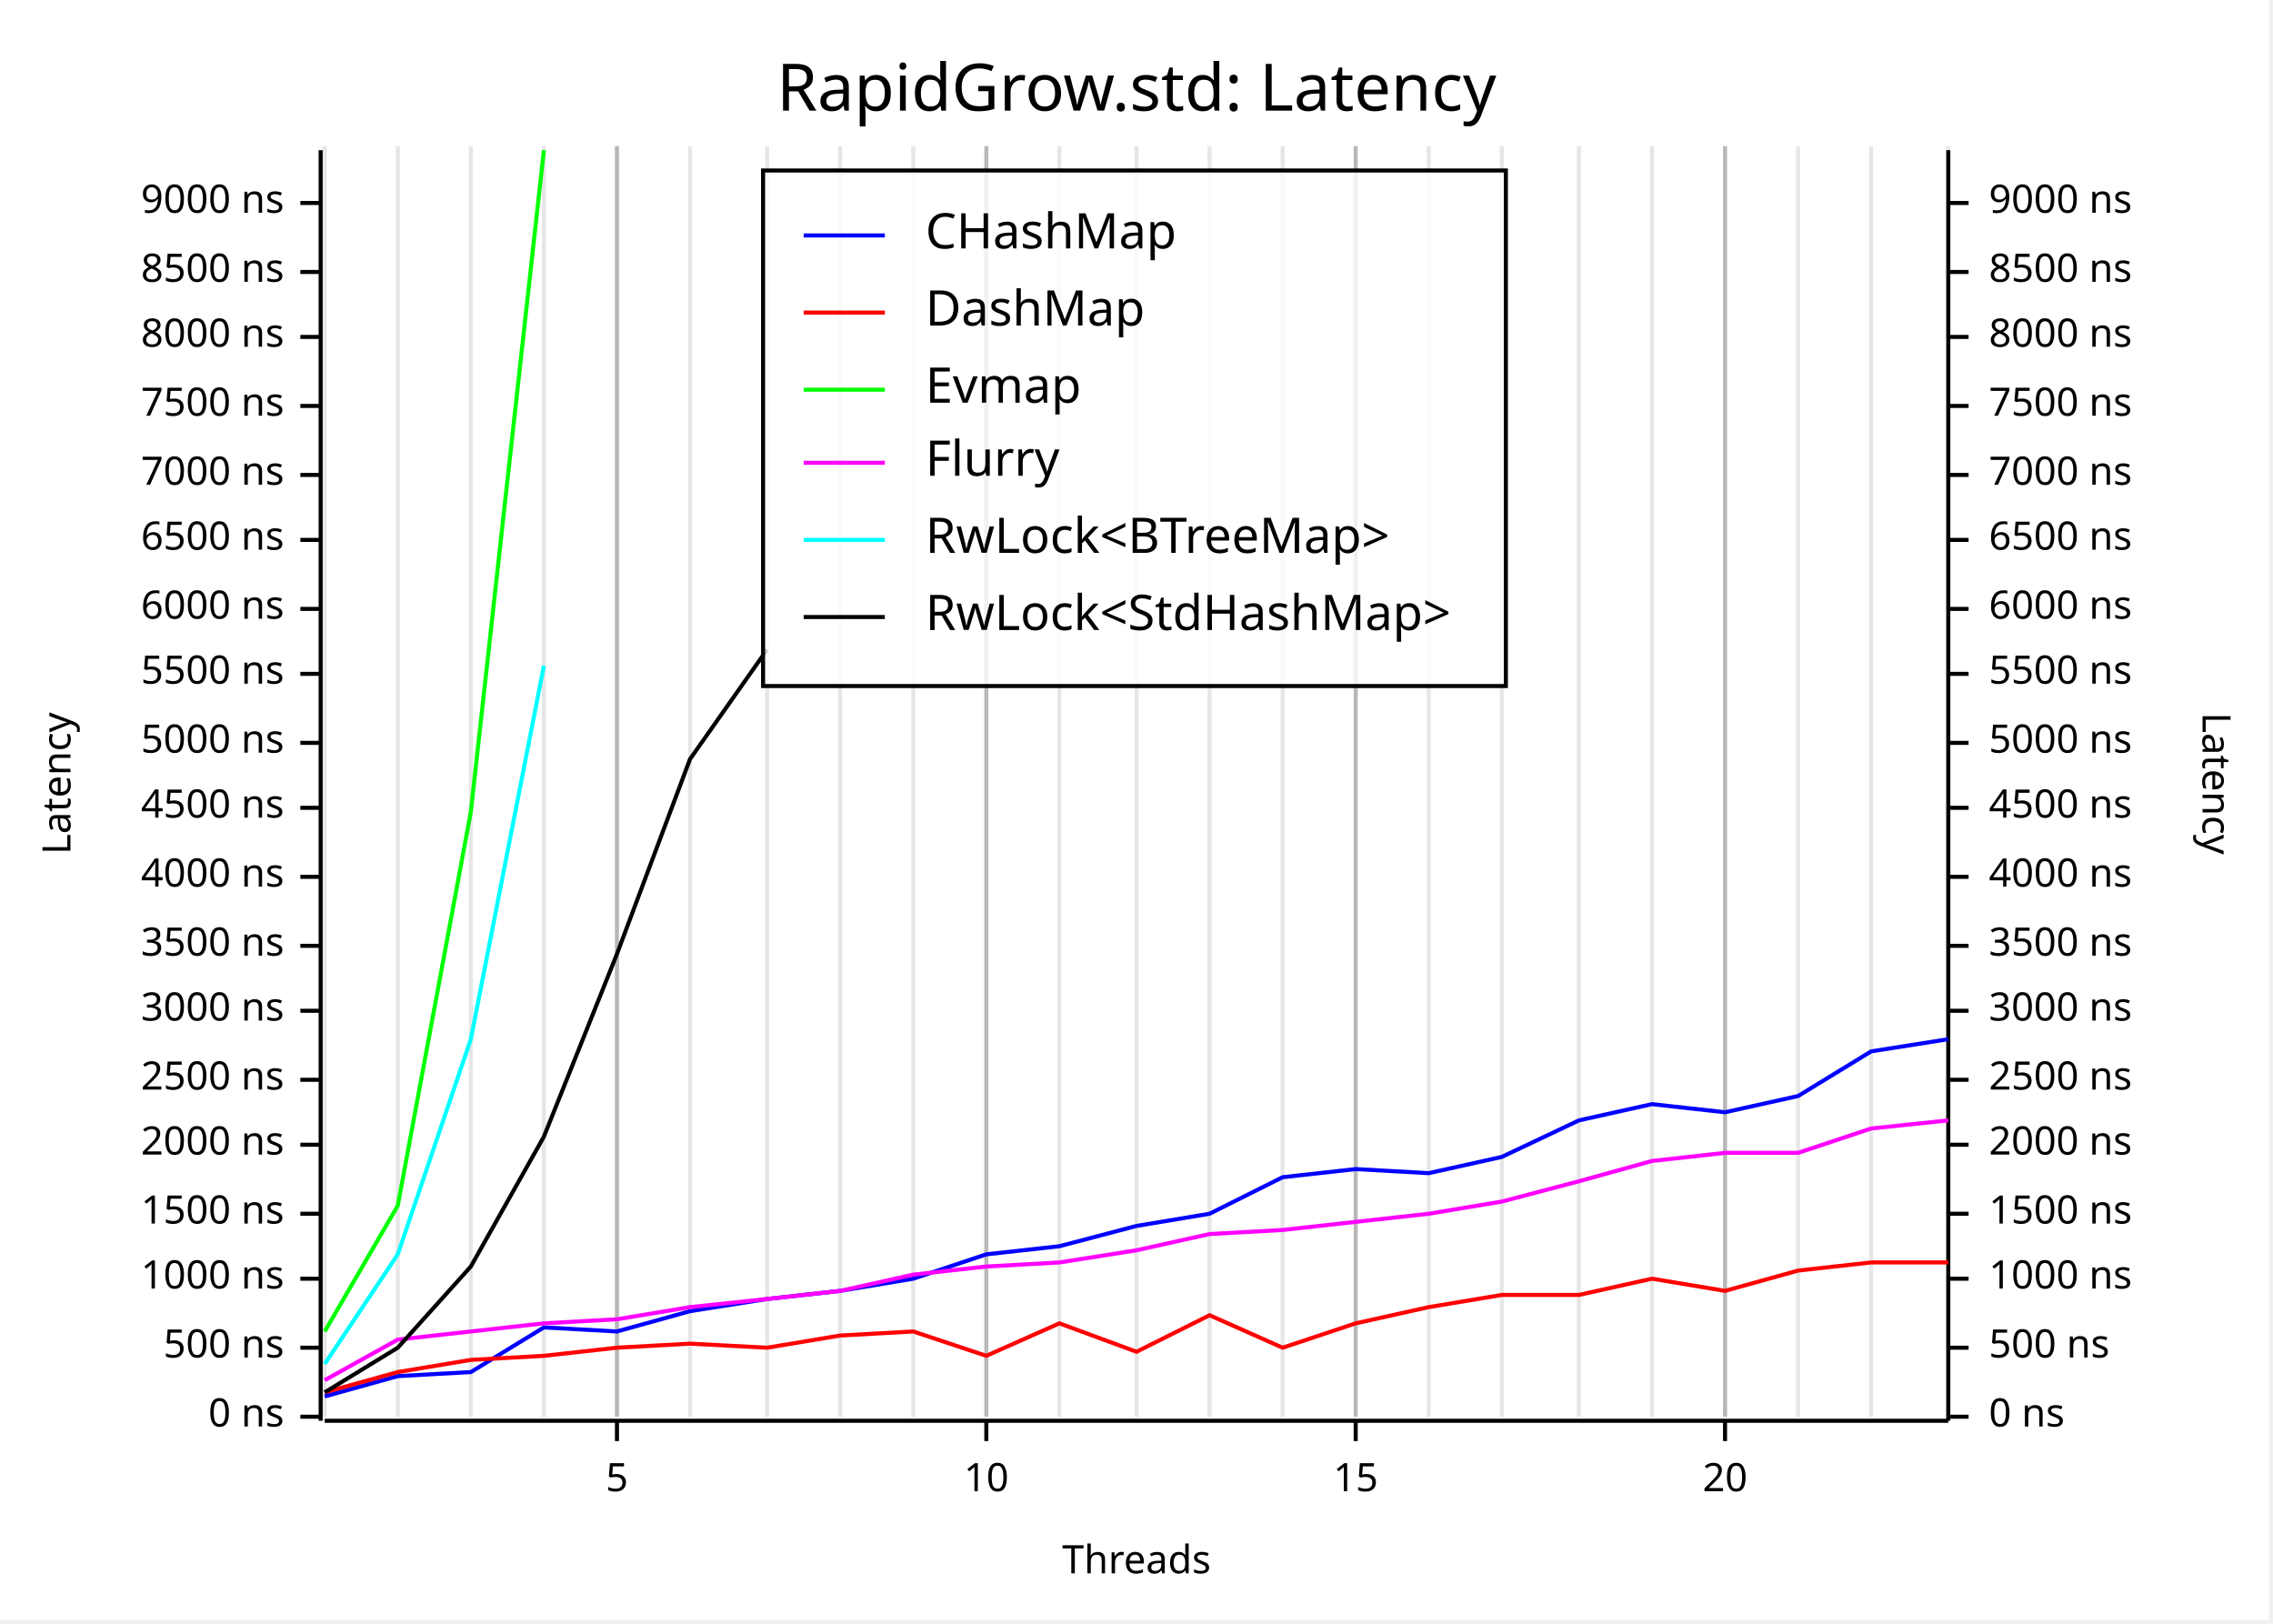
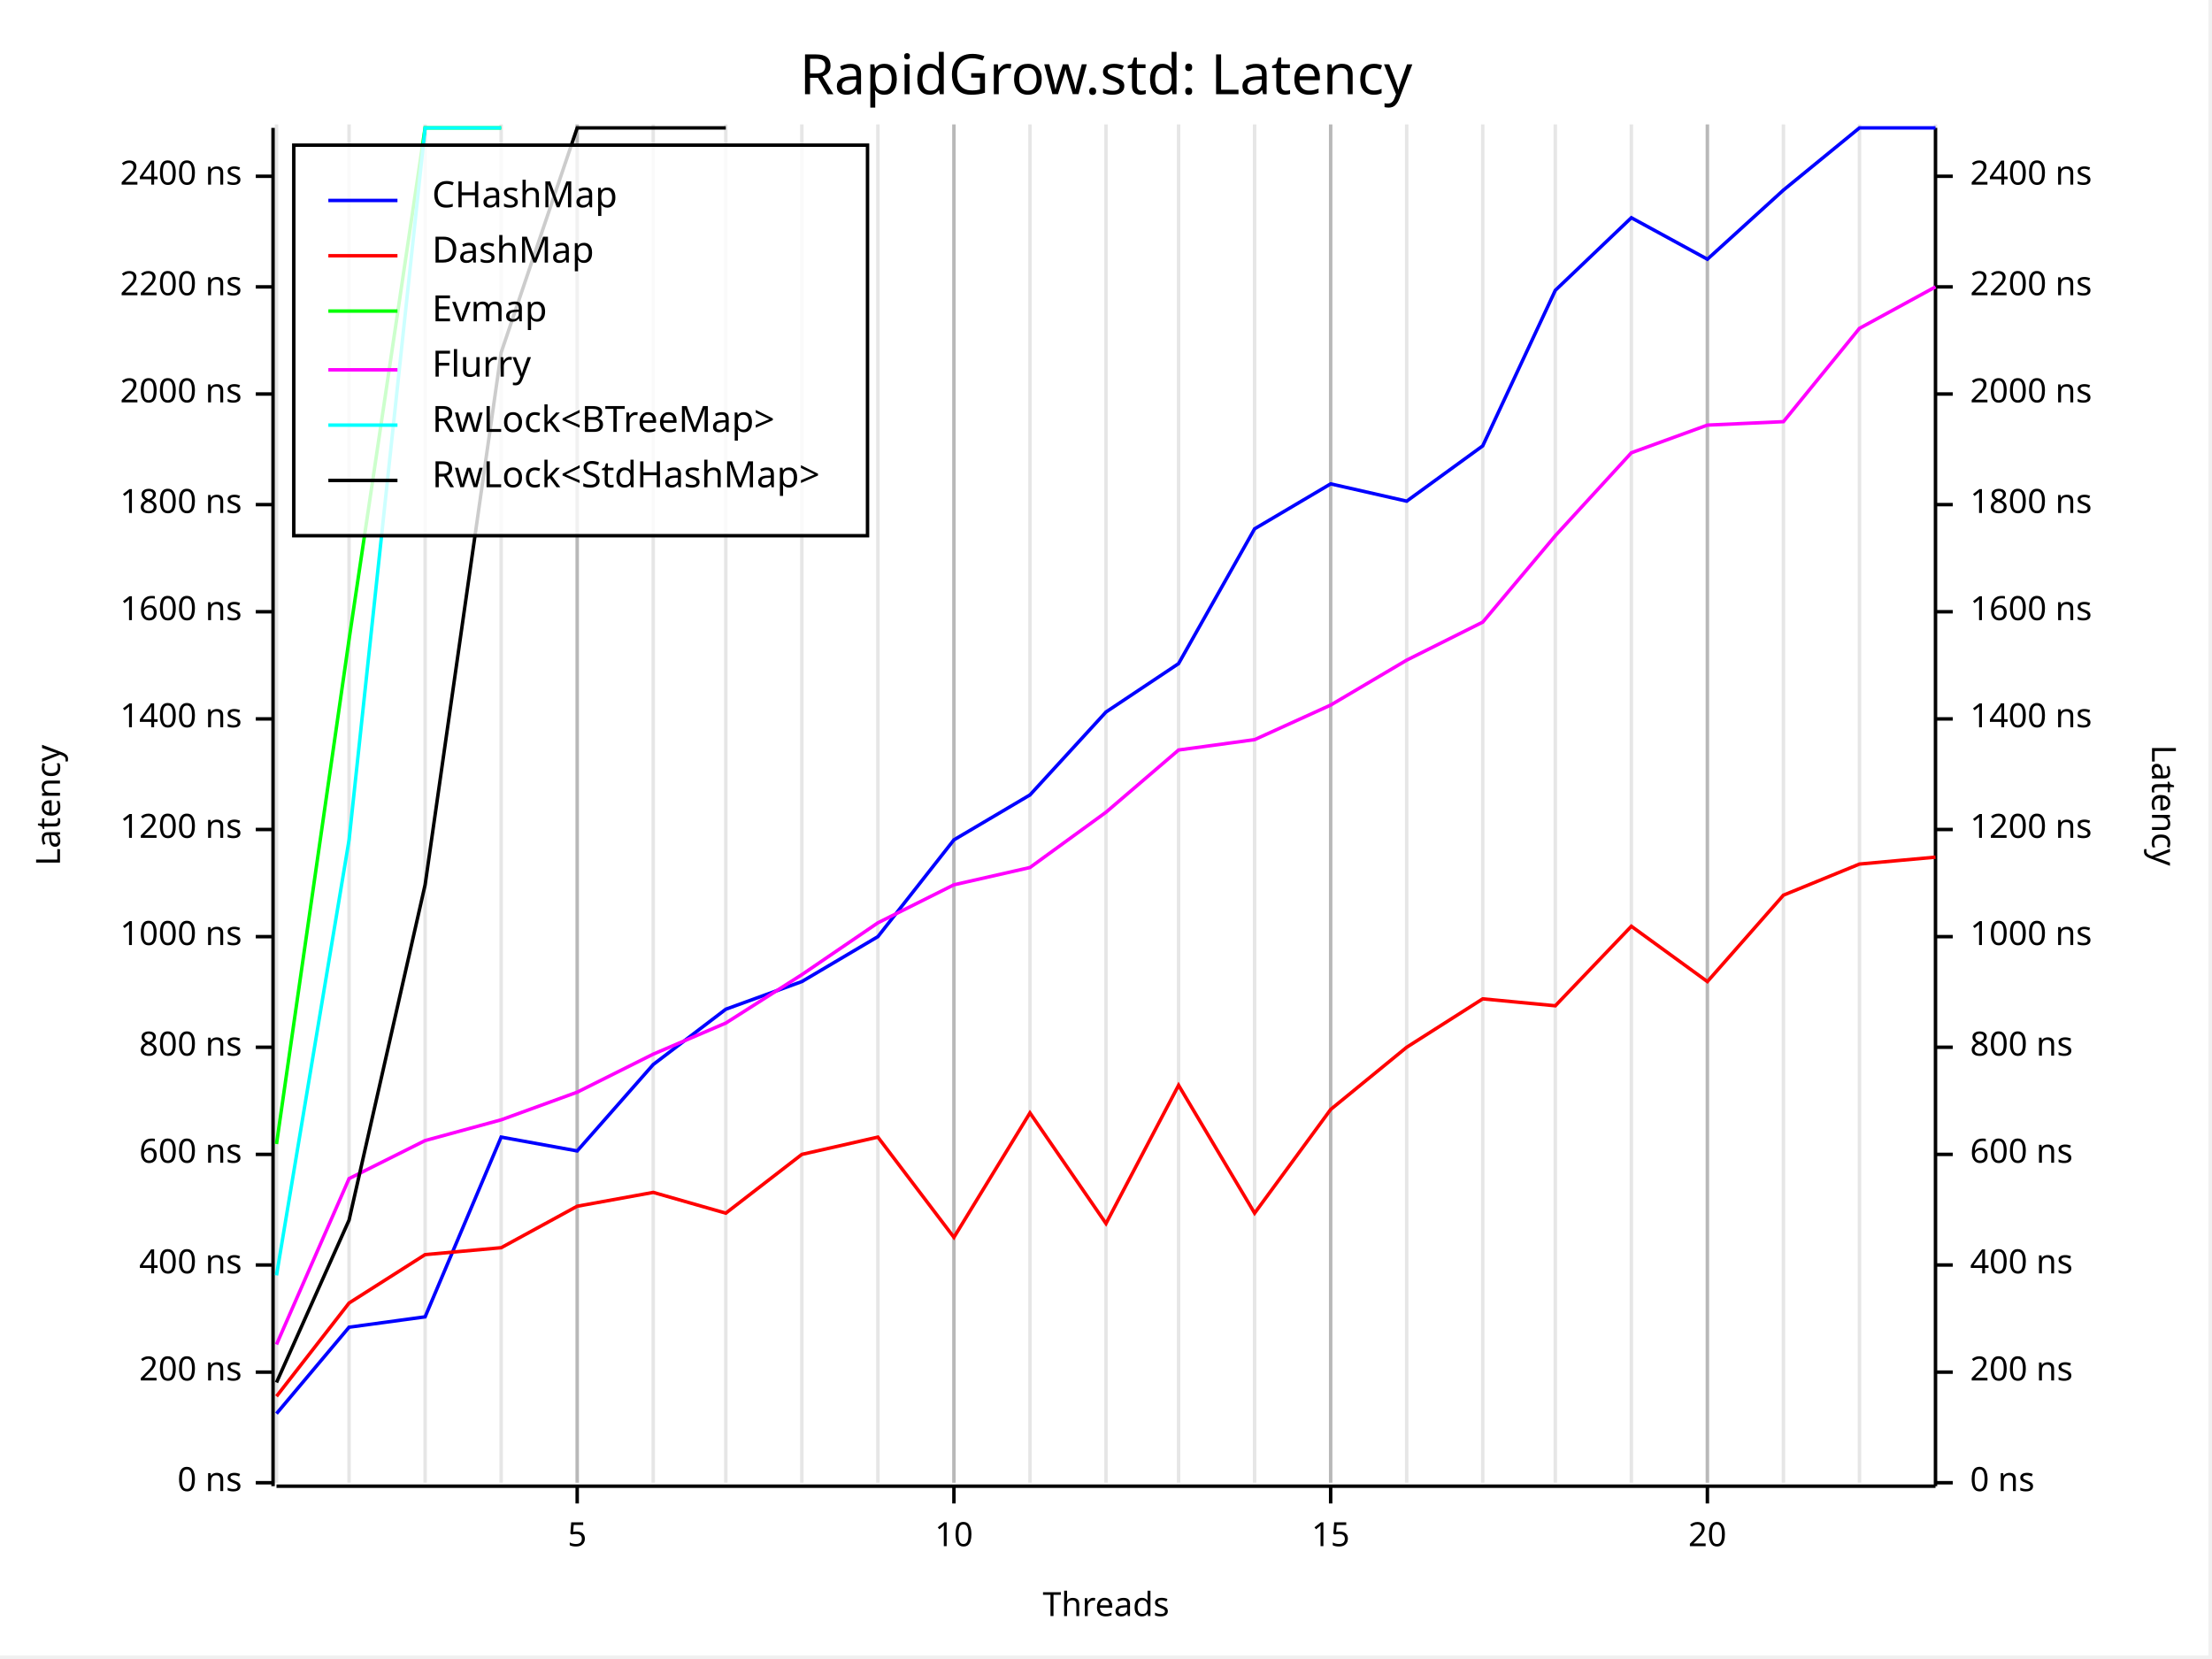
- <svg xmlns="http://www.w3.org/2000/svg" width="560" height="400" viewBox="0 0 560 400">
-   <rect x="0" y="0" width="559" height="399" opacity="1" fill="#FFFFFF" stroke="none" />
-   <text x="280" y="15" dy="0.76em" text-anchor="middle" font-family="Fira Code" font-size="16.129" opacity="1" fill="#000000">
+ <svg xmlns="http://www.w3.org/2000/svg" width="640" height="480" viewBox="0 0 640 480">
+   <rect x="0" y="0" width="639" height="479" opacity="1" fill="#FFFFFF" stroke="none" />
+   <text x="320" y="15" dy="0.76em" text-anchor="middle" font-family="Fira Code" font-size="16.129" opacity="1" fill="#000000">
RapidGrow.std: Latency
</text>
-   <line opacity="0.1" stroke="#000000" stroke-width="1" x1="80" y1="349" x2="80" y2="36" />
-   <line opacity="0.1" stroke="#000000" stroke-width="1" x1="98" y1="349" x2="98" y2="36" />
-   <line opacity="0.1" stroke="#000000" stroke-width="1" x1="116" y1="349" x2="116" y2="36" />
-   <line opacity="0.1" stroke="#000000" stroke-width="1" x1="134" y1="349" x2="134" y2="36" />
-   <line opacity="0.1" stroke="#000000" stroke-width="1" x1="152" y1="349" x2="152" y2="36" />
-   <line opacity="0.1" stroke="#000000" stroke-width="1" x1="170" y1="349" x2="170" y2="36" />
-   <line opacity="0.1" stroke="#000000" stroke-width="1" x1="189" y1="349" x2="189" y2="36" />
-   <line opacity="0.1" stroke="#000000" stroke-width="1" x1="207" y1="349" x2="207" y2="36" />
-   <line opacity="0.1" stroke="#000000" stroke-width="1" x1="225" y1="349" x2="225" y2="36" />
-   <line opacity="0.1" stroke="#000000" stroke-width="1" x1="243" y1="349" x2="243" y2="36" />
-   <line opacity="0.1" stroke="#000000" stroke-width="1" x1="261" y1="349" x2="261" y2="36" />
-   <line opacity="0.1" stroke="#000000" stroke-width="1" x1="280" y1="349" x2="280" y2="36" />
-   <line opacity="0.1" stroke="#000000" stroke-width="1" x1="298" y1="349" x2="298" y2="36" />
-   <line opacity="0.1" stroke="#000000" stroke-width="1" x1="316" y1="349" x2="316" y2="36" />
-   <line opacity="0.1" stroke="#000000" stroke-width="1" x1="334" y1="349" x2="334" y2="36" />
-   <line opacity="0.1" stroke="#000000" stroke-width="1" x1="352" y1="349" x2="352" y2="36" />
-   <line opacity="0.1" stroke="#000000" stroke-width="1" x1="370" y1="349" x2="370" y2="36" />
-   <line opacity="0.1" stroke="#000000" stroke-width="1" x1="389" y1="349" x2="389" y2="36" />
-   <line opacity="0.1" stroke="#000000" stroke-width="1" x1="407" y1="349" x2="407" y2="36" />
-   <line opacity="0.1" stroke="#000000" stroke-width="1" x1="425" y1="349" x2="425" y2="36" />
-   <line opacity="0.1" stroke="#000000" stroke-width="1" x1="443" y1="349" x2="443" y2="36" />
-   <line opacity="0.1" stroke="#000000" stroke-width="1" x1="461" y1="349" x2="461" y2="36" />
-   <line opacity="0.1" stroke="#000000" stroke-width="1" x1="480" y1="349" x2="480" y2="36" />
-   <text x="10" y="193" dy="0.76em" text-anchor="middle" font-family="sans-serif" font-size="9.677" opacity="1" fill="#000000" transform="rotate(270, 10, 193)">
+   <line opacity="0.1" stroke="#000000" stroke-width="1" x1="80" y1="429" x2="80" y2="36" />
+   <line opacity="0.1" stroke="#000000" stroke-width="1" x1="101" y1="429" x2="101" y2="36" />
+   <line opacity="0.1" stroke="#000000" stroke-width="1" x1="123" y1="429" x2="123" y2="36" />
+   <line opacity="0.1" stroke="#000000" stroke-width="1" x1="145" y1="429" x2="145" y2="36" />
+   <line opacity="0.1" stroke="#000000" stroke-width="1" x1="167" y1="429" x2="167" y2="36" />
+   <line opacity="0.1" stroke="#000000" stroke-width="1" x1="189" y1="429" x2="189" y2="36" />
+   <line opacity="0.1" stroke="#000000" stroke-width="1" x1="210" y1="429" x2="210" y2="36" />
+   <line opacity="0.1" stroke="#000000" stroke-width="1" x1="232" y1="429" x2="232" y2="36" />
+   <line opacity="0.1" stroke="#000000" stroke-width="1" x1="254" y1="429" x2="254" y2="36" />
+   <line opacity="0.1" stroke="#000000" stroke-width="1" x1="276" y1="429" x2="276" y2="36" />
+   <line opacity="0.1" stroke="#000000" stroke-width="1" x1="298" y1="429" x2="298" y2="36" />
+   <line opacity="0.1" stroke="#000000" stroke-width="1" x1="320" y1="429" x2="320" y2="36" />
+   <line opacity="0.1" stroke="#000000" stroke-width="1" x1="341" y1="429" x2="341" y2="36" />
+   <line opacity="0.1" stroke="#000000" stroke-width="1" x1="363" y1="429" x2="363" y2="36" />
+   <line opacity="0.1" stroke="#000000" stroke-width="1" x1="385" y1="429" x2="385" y2="36" />
+   <line opacity="0.1" stroke="#000000" stroke-width="1" x1="407" y1="429" x2="407" y2="36" />
+   <line opacity="0.1" stroke="#000000" stroke-width="1" x1="429" y1="429" x2="429" y2="36" />
+   <line opacity="0.1" stroke="#000000" stroke-width="1" x1="450" y1="429" x2="450" y2="36" />
+   <line opacity="0.1" stroke="#000000" stroke-width="1" x1="472" y1="429" x2="472" y2="36" />
+   <line opacity="0.1" stroke="#000000" stroke-width="1" x1="494" y1="429" x2="494" y2="36" />
+   <line opacity="0.1" stroke="#000000" stroke-width="1" x1="516" y1="429" x2="516" y2="36" />
+   <line opacity="0.1" stroke="#000000" stroke-width="1" x1="538" y1="429" x2="538" y2="36" />
+   <line opacity="0.1" stroke="#000000" stroke-width="1" x1="560" y1="429" x2="560" y2="36" />
+   <text x="10" y="233" dy="0.76em" text-anchor="middle" font-family="sans-serif" font-size="9.677" opacity="1" fill="#000000" transform="rotate(270, 10, 233)">
Latency
</text>
-   <text x="280" y="390" dy="-0.5ex" text-anchor="middle" font-family="sans-serif" font-size="9.677" opacity="1" fill="#000000">
+   <text x="320" y="470" dy="-0.5ex" text-anchor="middle" font-family="sans-serif" font-size="9.677" opacity="1" fill="#000000">
Threads
</text>
-   <text x="550" y="193" dy="0.76em" text-anchor="middle" font-family="sans-serif" font-size="9.677" opacity="1" fill="#000000" transform="rotate(90, 550, 193)">
+   <text x="630" y="233" dy="0.76em" text-anchor="middle" font-family="sans-serif" font-size="9.677" opacity="1" fill="#000000" transform="rotate(90, 630, 233)">
Latency
</text>
-   <line opacity="0.2" stroke="#000000" stroke-width="1" x1="152" y1="349" x2="152" y2="36" />
-   <line opacity="0.2" stroke="#000000" stroke-width="1" x1="243" y1="349" x2="243" y2="36" />
-   <line opacity="0.2" stroke="#000000" stroke-width="1" x1="334" y1="349" x2="334" y2="36" />
-   <line opacity="0.2" stroke="#000000" stroke-width="1" x1="425" y1="349" x2="425" y2="36" />
-   <polyline fill="none" opacity="1" stroke="#000000" stroke-width="1" points="79,37 79,350 " />
-   <text x="70" y="349" dy="0.5ex" text-anchor="end" font-family="sans-serif" font-size="9.677" opacity="1" fill="#000000">
+   <line opacity="0.2" stroke="#000000" stroke-width="1" x1="167" y1="429" x2="167" y2="36" />
+   <line opacity="0.2" stroke="#000000" stroke-width="1" x1="276" y1="429" x2="276" y2="36" />
+   <line opacity="0.2" stroke="#000000" stroke-width="1" x1="385" y1="429" x2="385" y2="36" />
+   <line opacity="0.2" stroke="#000000" stroke-width="1" x1="494" y1="429" x2="494" y2="36" />
+   <polyline fill="none" opacity="1" stroke="#000000" stroke-width="1" points="79,37 79,430 " />
+   <text x="70" y="429" dy="0.5ex" text-anchor="end" font-family="sans-serif" font-size="9.677" opacity="1" fill="#000000">
0 ns
</text>
-   <polyline fill="none" opacity="1" stroke="#000000" stroke-width="1" points="74,349 79,349 " />
-   <text x="70" y="332" dy="0.5ex" text-anchor="end" font-family="sans-serif" font-size="9.677" opacity="1" fill="#000000">
- 500 ns
+   <polyline fill="none" opacity="1" stroke="#000000" stroke-width="1" points="74,429 79,429 " />
+   <text x="70" y="397" dy="0.5ex" text-anchor="end" font-family="sans-serif" font-size="9.677" opacity="1" fill="#000000">
+ 200 ns
</text>
-   <polyline fill="none" opacity="1" stroke="#000000" stroke-width="1" points="74,332 79,332 " />
-   <text x="70" y="315" dy="0.5ex" text-anchor="end" font-family="sans-serif" font-size="9.677" opacity="1" fill="#000000">
+   <polyline fill="none" opacity="1" stroke="#000000" stroke-width="1" points="74,397 79,397 " />
+   <text x="70" y="366" dy="0.5ex" text-anchor="end" font-family="sans-serif" font-size="9.677" opacity="1" fill="#000000">
+ 400 ns
+ </text>
+   <polyline fill="none" opacity="1" stroke="#000000" stroke-width="1" points="74,366 79,366 " />
+   <text x="70" y="334" dy="0.5ex" text-anchor="end" font-family="sans-serif" font-size="9.677" opacity="1" fill="#000000">
+ 600 ns
+ </text>
+   <polyline fill="none" opacity="1" stroke="#000000" stroke-width="1" points="74,334 79,334 " />
+   <text x="70" y="303" dy="0.5ex" text-anchor="end" font-family="sans-serif" font-size="9.677" opacity="1" fill="#000000">
+ 800 ns
+ </text>
+   <polyline fill="none" opacity="1" stroke="#000000" stroke-width="1" points="74,303 79,303 " />
+   <text x="70" y="271" dy="0.5ex" text-anchor="end" font-family="sans-serif" font-size="9.677" opacity="1" fill="#000000">
1000 ns
</text>
-   <polyline fill="none" opacity="1" stroke="#000000" stroke-width="1" points="74,315 79,315 " />
-   <text x="70" y="299" dy="0.5ex" text-anchor="end" font-family="sans-serif" font-size="9.677" opacity="1" fill="#000000">
- 1500 ns
+   <polyline fill="none" opacity="1" stroke="#000000" stroke-width="1" points="74,271 79,271 " />
+   <text x="70" y="240" dy="0.5ex" text-anchor="end" font-family="sans-serif" font-size="9.677" opacity="1" fill="#000000">
+ 1200 ns
</text>
-   <polyline fill="none" opacity="1" stroke="#000000" stroke-width="1" points="74,299 79,299 " />
-   <text x="70" y="282" dy="0.5ex" text-anchor="end" font-family="sans-serif" font-size="9.677" opacity="1" fill="#000000">
+   <polyline fill="none" opacity="1" stroke="#000000" stroke-width="1" points="74,240 79,240 " />
+   <text x="70" y="208" dy="0.5ex" text-anchor="end" font-family="sans-serif" font-size="9.677" opacity="1" fill="#000000">
+ 1400 ns
+ </text>
+   <polyline fill="none" opacity="1" stroke="#000000" stroke-width="1" points="74,208 79,208 " />
+   <text x="70" y="177" dy="0.5ex" text-anchor="end" font-family="sans-serif" font-size="9.677" opacity="1" fill="#000000">
+ 1600 ns
+ </text>
+   <polyline fill="none" opacity="1" stroke="#000000" stroke-width="1" points="74,177 79,177 " />
+   <text x="70" y="146" dy="0.5ex" text-anchor="end" font-family="sans-serif" font-size="9.677" opacity="1" fill="#000000">
+ 1800 ns
+ </text>
+   <polyline fill="none" opacity="1" stroke="#000000" stroke-width="1" points="74,146 79,146 " />
+   <text x="70" y="114" dy="0.5ex" text-anchor="end" font-family="sans-serif" font-size="9.677" opacity="1" fill="#000000">
2000 ns
</text>
-   <polyline fill="none" opacity="1" stroke="#000000" stroke-width="1" points="74,282 79,282 " />
-   <text x="70" y="266" dy="0.5ex" text-anchor="end" font-family="sans-serif" font-size="9.677" opacity="1" fill="#000000">
- 2500 ns
- </text>
-   <polyline fill="none" opacity="1" stroke="#000000" stroke-width="1" points="74,266 79,266 " />
-   <text x="70" y="249" dy="0.5ex" text-anchor="end" font-family="sans-serif" font-size="9.677" opacity="1" fill="#000000">
- 3000 ns
- </text>
-   <polyline fill="none" opacity="1" stroke="#000000" stroke-width="1" points="74,249 79,249 " />
-   <text x="70" y="233" dy="0.5ex" text-anchor="end" font-family="sans-serif" font-size="9.677" opacity="1" fill="#000000">
- 3500 ns
- </text>
-   <polyline fill="none" opacity="1" stroke="#000000" stroke-width="1" points="74,233 79,233 " />
-   <text x="70" y="216" dy="0.5ex" text-anchor="end" font-family="sans-serif" font-size="9.677" opacity="1" fill="#000000">
- 4000 ns
- </text>
-   <polyline fill="none" opacity="1" stroke="#000000" stroke-width="1" points="74,216 79,216 " />
-   <text x="70" y="199" dy="0.5ex" text-anchor="end" font-family="sans-serif" font-size="9.677" opacity="1" fill="#000000">
- 4500 ns
- </text>
-   <polyline fill="none" opacity="1" stroke="#000000" stroke-width="1" points="74,199 79,199 " />
-   <text x="70" y="183" dy="0.5ex" text-anchor="end" font-family="sans-serif" font-size="9.677" opacity="1" fill="#000000">
- 5000 ns
- </text>
-   <polyline fill="none" opacity="1" stroke="#000000" stroke-width="1" points="74,183 79,183 " />
-   <text x="70" y="166" dy="0.5ex" text-anchor="end" font-family="sans-serif" font-size="9.677" opacity="1" fill="#000000">
- 5500 ns
- </text>
-   <polyline fill="none" opacity="1" stroke="#000000" stroke-width="1" points="74,166 79,166 " />
-   <text x="70" y="150" dy="0.5ex" text-anchor="end" font-family="sans-serif" font-size="9.677" opacity="1" fill="#000000">
- 6000 ns
- </text>
-   <polyline fill="none" opacity="1" stroke="#000000" stroke-width="1" points="74,150 79,150 " />
-   <text x="70" y="133" dy="0.5ex" text-anchor="end" font-family="sans-serif" font-size="9.677" opacity="1" fill="#000000">
- 6500 ns
- </text>
-   <polyline fill="none" opacity="1" stroke="#000000" stroke-width="1" points="74,133 79,133 " />
-   <text x="70" y="117" dy="0.5ex" text-anchor="end" font-family="sans-serif" font-size="9.677" opacity="1" fill="#000000">
- 7000 ns
- </text>
-   <polyline fill="none" opacity="1" stroke="#000000" stroke-width="1" points="74,117 79,117 " />
-   <text x="70" y="100" dy="0.5ex" text-anchor="end" font-family="sans-serif" font-size="9.677" opacity="1" fill="#000000">
- 7500 ns
- </text>
-   <polyline fill="none" opacity="1" stroke="#000000" stroke-width="1" points="74,100 79,100 " />
+   <polyline fill="none" opacity="1" stroke="#000000" stroke-width="1" points="74,114 79,114 " />
  <text x="70" y="83" dy="0.5ex" text-anchor="end" font-family="sans-serif" font-size="9.677" opacity="1" fill="#000000">
- 8000 ns
+ 2200 ns
</text>
  <polyline fill="none" opacity="1" stroke="#000000" stroke-width="1" points="74,83 79,83 " />
-   <text x="70" y="67" dy="0.5ex" text-anchor="end" font-family="sans-serif" font-size="9.677" opacity="1" fill="#000000">
- 8500 ns
+   <text x="70" y="51" dy="0.5ex" text-anchor="end" font-family="sans-serif" font-size="9.677" opacity="1" fill="#000000">
+ 2400 ns
</text>
-   <polyline fill="none" opacity="1" stroke="#000000" stroke-width="1" points="74,67 79,67 " />
-   <text x="70" y="50" dy="0.5ex" text-anchor="end" font-family="sans-serif" font-size="9.677" opacity="1" fill="#000000">
- 9000 ns
- </text>
-   <polyline fill="none" opacity="1" stroke="#000000" stroke-width="1" points="74,50 79,50 " />
-   <polyline fill="none" opacity="1" stroke="#000000" stroke-width="1" points="80,350 480,350 " />
-   <text x="152" y="360" dy="0.76em" text-anchor="middle" font-family="sans-serif" font-size="9.677" opacity="1" fill="#000000">
+   <polyline fill="none" opacity="1" stroke="#000000" stroke-width="1" points="74,51 79,51 " />
+   <polyline fill="none" opacity="1" stroke="#000000" stroke-width="1" points="80,430 560,430 " />
+   <text x="167" y="440" dy="0.76em" text-anchor="middle" font-family="sans-serif" font-size="9.677" opacity="1" fill="#000000">
5
</text>
-   <polyline fill="none" opacity="1" stroke="#000000" stroke-width="1" points="152,350 152,355 " />
-   <text x="243" y="360" dy="0.76em" text-anchor="middle" font-family="sans-serif" font-size="9.677" opacity="1" fill="#000000">
+   <polyline fill="none" opacity="1" stroke="#000000" stroke-width="1" points="167,430 167,435 " />
+   <text x="276" y="440" dy="0.76em" text-anchor="middle" font-family="sans-serif" font-size="9.677" opacity="1" fill="#000000">
10
</text>
-   <polyline fill="none" opacity="1" stroke="#000000" stroke-width="1" points="243,350 243,355 " />
-   <text x="334" y="360" dy="0.76em" text-anchor="middle" font-family="sans-serif" font-size="9.677" opacity="1" fill="#000000">
+   <polyline fill="none" opacity="1" stroke="#000000" stroke-width="1" points="276,430 276,435 " />
+   <text x="385" y="440" dy="0.76em" text-anchor="middle" font-family="sans-serif" font-size="9.677" opacity="1" fill="#000000">
15
</text>
-   <polyline fill="none" opacity="1" stroke="#000000" stroke-width="1" points="334,350 334,355 " />
-   <text x="425" y="360" dy="0.76em" text-anchor="middle" font-family="sans-serif" font-size="9.677" opacity="1" fill="#000000">
+   <polyline fill="none" opacity="1" stroke="#000000" stroke-width="1" points="385,430 385,435 " />
+   <text x="494" y="440" dy="0.76em" text-anchor="middle" font-family="sans-serif" font-size="9.677" opacity="1" fill="#000000">
20
</text>
-   <polyline fill="none" opacity="1" stroke="#000000" stroke-width="1" points="425,350 425,355 " />
-   <polyline fill="none" opacity="1" stroke="#000000" stroke-width="1" points="480,37 480,350 " />
-   <text x="490" y="349" dy="0.5ex" text-anchor="start" font-family="sans-serif" font-size="9.677" opacity="1" fill="#000000">
+   <polyline fill="none" opacity="1" stroke="#000000" stroke-width="1" points="494,430 494,435 " />
+   <polyline fill="none" opacity="1" stroke="#000000" stroke-width="1" points="560,37 560,430 " />
+   <text x="570" y="429" dy="0.5ex" text-anchor="start" font-family="sans-serif" font-size="9.677" opacity="1" fill="#000000">
0 ns
</text>
-   <polyline fill="none" opacity="1" stroke="#000000" stroke-width="1" points="480,349 485,349 " />
-   <text x="490" y="332" dy="0.5ex" text-anchor="start" font-family="sans-serif" font-size="9.677" opacity="1" fill="#000000">
- 500 ns
+   <polyline fill="none" opacity="1" stroke="#000000" stroke-width="1" points="560,429 565,429 " />
+   <text x="570" y="397" dy="0.5ex" text-anchor="start" font-family="sans-serif" font-size="9.677" opacity="1" fill="#000000">
+ 200 ns
</text>
-   <polyline fill="none" opacity="1" stroke="#000000" stroke-width="1" points="480,332 485,332 " />
-   <text x="490" y="315" dy="0.5ex" text-anchor="start" font-family="sans-serif" font-size="9.677" opacity="1" fill="#000000">
+   <polyline fill="none" opacity="1" stroke="#000000" stroke-width="1" points="560,397 565,397 " />
+   <text x="570" y="366" dy="0.5ex" text-anchor="start" font-family="sans-serif" font-size="9.677" opacity="1" fill="#000000">
+ 400 ns
+ </text>
+   <polyline fill="none" opacity="1" stroke="#000000" stroke-width="1" points="560,366 565,366 " />
+   <text x="570" y="334" dy="0.5ex" text-anchor="start" font-family="sans-serif" font-size="9.677" opacity="1" fill="#000000">
+ 600 ns
+ </text>
+   <polyline fill="none" opacity="1" stroke="#000000" stroke-width="1" points="560,334 565,334 " />
+   <text x="570" y="303" dy="0.5ex" text-anchor="start" font-family="sans-serif" font-size="9.677" opacity="1" fill="#000000">
+ 800 ns
+ </text>
+   <polyline fill="none" opacity="1" stroke="#000000" stroke-width="1" points="560,303 565,303 " />
+   <text x="570" y="271" dy="0.5ex" text-anchor="start" font-family="sans-serif" font-size="9.677" opacity="1" fill="#000000">
1000 ns
</text>
-   <polyline fill="none" opacity="1" stroke="#000000" stroke-width="1" points="480,315 485,315 " />
-   <text x="490" y="299" dy="0.5ex" text-anchor="start" font-family="sans-serif" font-size="9.677" opacity="1" fill="#000000">
- 1500 ns
+   <polyline fill="none" opacity="1" stroke="#000000" stroke-width="1" points="560,271 565,271 " />
+   <text x="570" y="240" dy="0.5ex" text-anchor="start" font-family="sans-serif" font-size="9.677" opacity="1" fill="#000000">
+ 1200 ns
</text>
-   <polyline fill="none" opacity="1" stroke="#000000" stroke-width="1" points="480,299 485,299 " />
-   <text x="490" y="282" dy="0.5ex" text-anchor="start" font-family="sans-serif" font-size="9.677" opacity="1" fill="#000000">
+   <polyline fill="none" opacity="1" stroke="#000000" stroke-width="1" points="560,240 565,240 " />
+   <text x="570" y="208" dy="0.5ex" text-anchor="start" font-family="sans-serif" font-size="9.677" opacity="1" fill="#000000">
+ 1400 ns
+ </text>
+   <polyline fill="none" opacity="1" stroke="#000000" stroke-width="1" points="560,208 565,208 " />
+   <text x="570" y="177" dy="0.5ex" text-anchor="start" font-family="sans-serif" font-size="9.677" opacity="1" fill="#000000">
+ 1600 ns
+ </text>
+   <polyline fill="none" opacity="1" stroke="#000000" stroke-width="1" points="560,177 565,177 " />
+   <text x="570" y="146" dy="0.5ex" text-anchor="start" font-family="sans-serif" font-size="9.677" opacity="1" fill="#000000">
+ 1800 ns
+ </text>
+   <polyline fill="none" opacity="1" stroke="#000000" stroke-width="1" points="560,146 565,146 " />
+   <text x="570" y="114" dy="0.5ex" text-anchor="start" font-family="sans-serif" font-size="9.677" opacity="1" fill="#000000">
2000 ns
</text>
-   <polyline fill="none" opacity="1" stroke="#000000" stroke-width="1" points="480,282 485,282 " />
-   <text x="490" y="266" dy="0.5ex" text-anchor="start" font-family="sans-serif" font-size="9.677" opacity="1" fill="#000000">
- 2500 ns
+   <polyline fill="none" opacity="1" stroke="#000000" stroke-width="1" points="560,114 565,114 " />
+   <text x="570" y="83" dy="0.5ex" text-anchor="start" font-family="sans-serif" font-size="9.677" opacity="1" fill="#000000">
+ 2200 ns
</text>
-   <polyline fill="none" opacity="1" stroke="#000000" stroke-width="1" points="480,266 485,266 " />
-   <text x="490" y="249" dy="0.5ex" text-anchor="start" font-family="sans-serif" font-size="9.677" opacity="1" fill="#000000">
- 3000 ns
+   <polyline fill="none" opacity="1" stroke="#000000" stroke-width="1" points="560,83 565,83 " />
+   <text x="570" y="51" dy="0.5ex" text-anchor="start" font-family="sans-serif" font-size="9.677" opacity="1" fill="#000000">
+ 2400 ns
</text>
-   <polyline fill="none" opacity="1" stroke="#000000" stroke-width="1" points="480,249 485,249 " />
-   <text x="490" y="233" dy="0.5ex" text-anchor="start" font-family="sans-serif" font-size="9.677" opacity="1" fill="#000000">
- 3500 ns
- </text>
-   <polyline fill="none" opacity="1" stroke="#000000" stroke-width="1" points="480,233 485,233 " />
-   <text x="490" y="216" dy="0.5ex" text-anchor="start" font-family="sans-serif" font-size="9.677" opacity="1" fill="#000000">
- 4000 ns
- </text>
-   <polyline fill="none" opacity="1" stroke="#000000" stroke-width="1" points="480,216 485,216 " />
-   <text x="490" y="199" dy="0.5ex" text-anchor="start" font-family="sans-serif" font-size="9.677" opacity="1" fill="#000000">
- 4500 ns
- </text>
-   <polyline fill="none" opacity="1" stroke="#000000" stroke-width="1" points="480,199 485,199 " />
-   <text x="490" y="183" dy="0.5ex" text-anchor="start" font-family="sans-serif" font-size="9.677" opacity="1" fill="#000000">
- 5000 ns
- </text>
-   <polyline fill="none" opacity="1" stroke="#000000" stroke-width="1" points="480,183 485,183 " />
-   <text x="490" y="166" dy="0.5ex" text-anchor="start" font-family="sans-serif" font-size="9.677" opacity="1" fill="#000000">
- 5500 ns
- </text>
-   <polyline fill="none" opacity="1" stroke="#000000" stroke-width="1" points="480,166 485,166 " />
-   <text x="490" y="150" dy="0.5ex" text-anchor="start" font-family="sans-serif" font-size="9.677" opacity="1" fill="#000000">
- 6000 ns
- </text>
-   <polyline fill="none" opacity="1" stroke="#000000" stroke-width="1" points="480,150 485,150 " />
-   <text x="490" y="133" dy="0.5ex" text-anchor="start" font-family="sans-serif" font-size="9.677" opacity="1" fill="#000000">
- 6500 ns
- </text>
-   <polyline fill="none" opacity="1" stroke="#000000" stroke-width="1" points="480,133 485,133 " />
-   <text x="490" y="117" dy="0.5ex" text-anchor="start" font-family="sans-serif" font-size="9.677" opacity="1" fill="#000000">
- 7000 ns
- </text>
-   <polyline fill="none" opacity="1" stroke="#000000" stroke-width="1" points="480,117 485,117 " />
-   <text x="490" y="100" dy="0.5ex" text-anchor="start" font-family="sans-serif" font-size="9.677" opacity="1" fill="#000000">
- 7500 ns
- </text>
-   <polyline fill="none" opacity="1" stroke="#000000" stroke-width="1" points="480,100 485,100 " />
-   <text x="490" y="83" dy="0.5ex" text-anchor="start" font-family="sans-serif" font-size="9.677" opacity="1" fill="#000000">
- 8000 ns
- </text>
-   <polyline fill="none" opacity="1" stroke="#000000" stroke-width="1" points="480,83 485,83 " />
-   <text x="490" y="67" dy="0.5ex" text-anchor="start" font-family="sans-serif" font-size="9.677" opacity="1" fill="#000000">
- 8500 ns
- </text>
-   <polyline fill="none" opacity="1" stroke="#000000" stroke-width="1" points="480,67 485,67 " />
-   <text x="490" y="50" dy="0.5ex" text-anchor="start" font-family="sans-serif" font-size="9.677" opacity="1" fill="#000000">
- 9000 ns
- </text>
-   <polyline fill="none" opacity="1" stroke="#000000" stroke-width="1" points="480,50 485,50 " />
-   <polyline fill="none" opacity="1" stroke="#0000FF" stroke-width="1" points="80,344 98,339 116,338 134,327 152,328 170,323 189,320 207,318 225,315 243,309 261,307 280,302 298,299 316,290 334,288 352,289 370,285 389,276 407,272 425,274 443,270 461,259 480,256 " />
-   <polyline fill="none" opacity="1" stroke="#FF0000" stroke-width="1" points="80,343 98,338 116,335 134,334 152,332 170,331 189,332 207,329 225,328 243,334 261,326 280,333 298,324 316,332 334,326 352,322 370,319 389,319 407,315 425,318 443,313 461,311 480,311 " />
-   <polyline fill="none" opacity="1" stroke="#00FF00" stroke-width="1" points="80,328 98,297 116,200 134,37 " />
-   <polyline fill="none" opacity="1" stroke="#FF00FF" stroke-width="1" points="80,340 98,330 116,328 134,326 152,325 170,322 189,320 207,318 225,314 243,312 261,311 280,308 298,304 316,303 334,301 352,299 370,296 389,291 407,286 425,284 443,284 461,278 480,276 " />
-   <polyline fill="none" opacity="1" stroke="#00FFFF" stroke-width="1" points="80,336 98,309 116,256 134,164 " />
-   <polyline fill="none" opacity="1" stroke="#000000" stroke-width="1" points="80,343 98,332 116,312 134,280 152,235 170,187 189,160 " />
-   <rect x="188" y="42" width="183" height="127" opacity="0.8" fill="#FFFFFF" stroke="none" />
-   <rect x="188" y="42" width="183" height="127" opacity="1" fill="none" stroke="#000000" />
-   <text x="228" y="52" dy="0.76em" text-anchor="start" font-family="Fira Code" font-size="12.097" opacity="1" fill="#000000">
+   <polyline fill="none" opacity="1" stroke="#000000" stroke-width="1" points="560,51 565,51 " />
+   <polyline fill="none" opacity="1" stroke="#0000FF" stroke-width="1" points="80,409 101,384 123,381 145,329 167,333 189,308 210,292 232,284 254,271 276,243 298,230 320,206 341,192 363,153 385,140 407,145 429,129 450,84 472,63 494,75 516,55 538,37 560,37 " />
+   <polyline fill="none" opacity="1" stroke="#FF0000" stroke-width="1" points="80,404 101,377 123,363 145,361 167,349 189,345 210,351 232,334 254,329 276,358 298,322 320,354 341,314 363,351 385,321 407,303 429,289 450,291 472,268 494,284 516,259 538,250 560,248 " />
+   <polyline fill="none" opacity="1" stroke="#00FF00" stroke-width="1" points="80,331 101,185 123,37 145,37 " />
+   <polyline fill="none" opacity="1" stroke="#FF00FF" stroke-width="1" points="80,389 101,341 123,330 145,324 167,316 189,305 210,296 232,282 254,267 276,256 298,251 320,235 341,217 363,214 385,204 407,191 429,180 450,155 472,131 494,123 516,122 538,95 560,83 " />
+   <polyline fill="none" opacity="1" stroke="#00FFFF" stroke-width="1" points="80,369 101,243 123,37 145,37 " />
+   <polyline fill="none" opacity="1" stroke="#000000" stroke-width="1" points="80,400 101,353 123,256 145,102 167,37 189,37 210,37 " />
+   <rect x="85" y="42" width="166" height="113" opacity="0.8" fill="#FFFFFF" stroke="none" />
+   <rect x="85" y="42" width="166" height="113" opacity="1" fill="none" stroke="#000000" />
+   <text x="125" y="52" dy="0.76em" text-anchor="start" font-family="Fira Code" font-size="10.484" opacity="1" fill="#000000">
CHashMap
</text>
-   <text x="228" y="71" dy="0.76em" text-anchor="start" font-family="Fira Code" font-size="12.097" opacity="1" fill="#000000">
+   <text x="125" y="68" dy="0.76em" text-anchor="start" font-family="Fira Code" font-size="10.484" opacity="1" fill="#000000">
DashMap
</text>
-   <text x="228" y="90" dy="0.76em" text-anchor="start" font-family="Fira Code" font-size="12.097" opacity="1" fill="#000000">
+   <text x="125" y="85" dy="0.76em" text-anchor="start" font-family="Fira Code" font-size="10.484" opacity="1" fill="#000000">
Evmap
</text>
-   <text x="228" y="108" dy="0.76em" text-anchor="start" font-family="Fira Code" font-size="12.097" opacity="1" fill="#000000">
+   <text x="125" y="101" dy="0.76em" text-anchor="start" font-family="Fira Code" font-size="10.484" opacity="1" fill="#000000">
Flurry
</text>
-   <text x="228" y="127" dy="0.76em" text-anchor="start" font-family="Fira Code" font-size="12.097" opacity="1" fill="#000000">
+   <text x="125" y="117" dy="0.76em" text-anchor="start" font-family="Fira Code" font-size="10.484" opacity="1" fill="#000000">
RwLock&lt;BTreeMap&gt;
</text>
-   <text x="228" y="146" dy="0.76em" text-anchor="start" font-family="Fira Code" font-size="12.097" opacity="1" fill="#000000">
+   <text x="125" y="133" dy="0.76em" text-anchor="start" font-family="Fira Code" font-size="10.484" opacity="1" fill="#000000">
RwLock&lt;StdHashMap&gt;
</text>
-   <polyline fill="none" opacity="1" stroke="#0000FF" stroke-width="1" points="198,58 218,58 " />
-   <polyline fill="none" opacity="1" stroke="#FF0000" stroke-width="1" points="198,77 218,77 " />
-   <polyline fill="none" opacity="1" stroke="#00FF00" stroke-width="1" points="198,96 218,96 " />
-   <polyline fill="none" opacity="1" stroke="#FF00FF" stroke-width="1" points="198,114 218,114 " />
-   <polyline fill="none" opacity="1" stroke="#00FFFF" stroke-width="1" points="198,133 218,133 " />
-   <polyline fill="none" opacity="1" stroke="#000000" stroke-width="1" points="198,152 218,152 " />
+   <polyline fill="none" opacity="1" stroke="#0000FF" stroke-width="1" points="95,58 115,58 " />
+   <polyline fill="none" opacity="1" stroke="#FF0000" stroke-width="1" points="95,74 115,74 " />
+   <polyline fill="none" opacity="1" stroke="#00FF00" stroke-width="1" points="95,90 115,90 " />
+   <polyline fill="none" opacity="1" stroke="#FF00FF" stroke-width="1" points="95,107 115,107 " />
+   <polyline fill="none" opacity="1" stroke="#00FFFF" stroke-width="1" points="95,123 115,123 " />
+   <polyline fill="none" opacity="1" stroke="#000000" stroke-width="1" points="95,139 115,139 " />
</svg>
